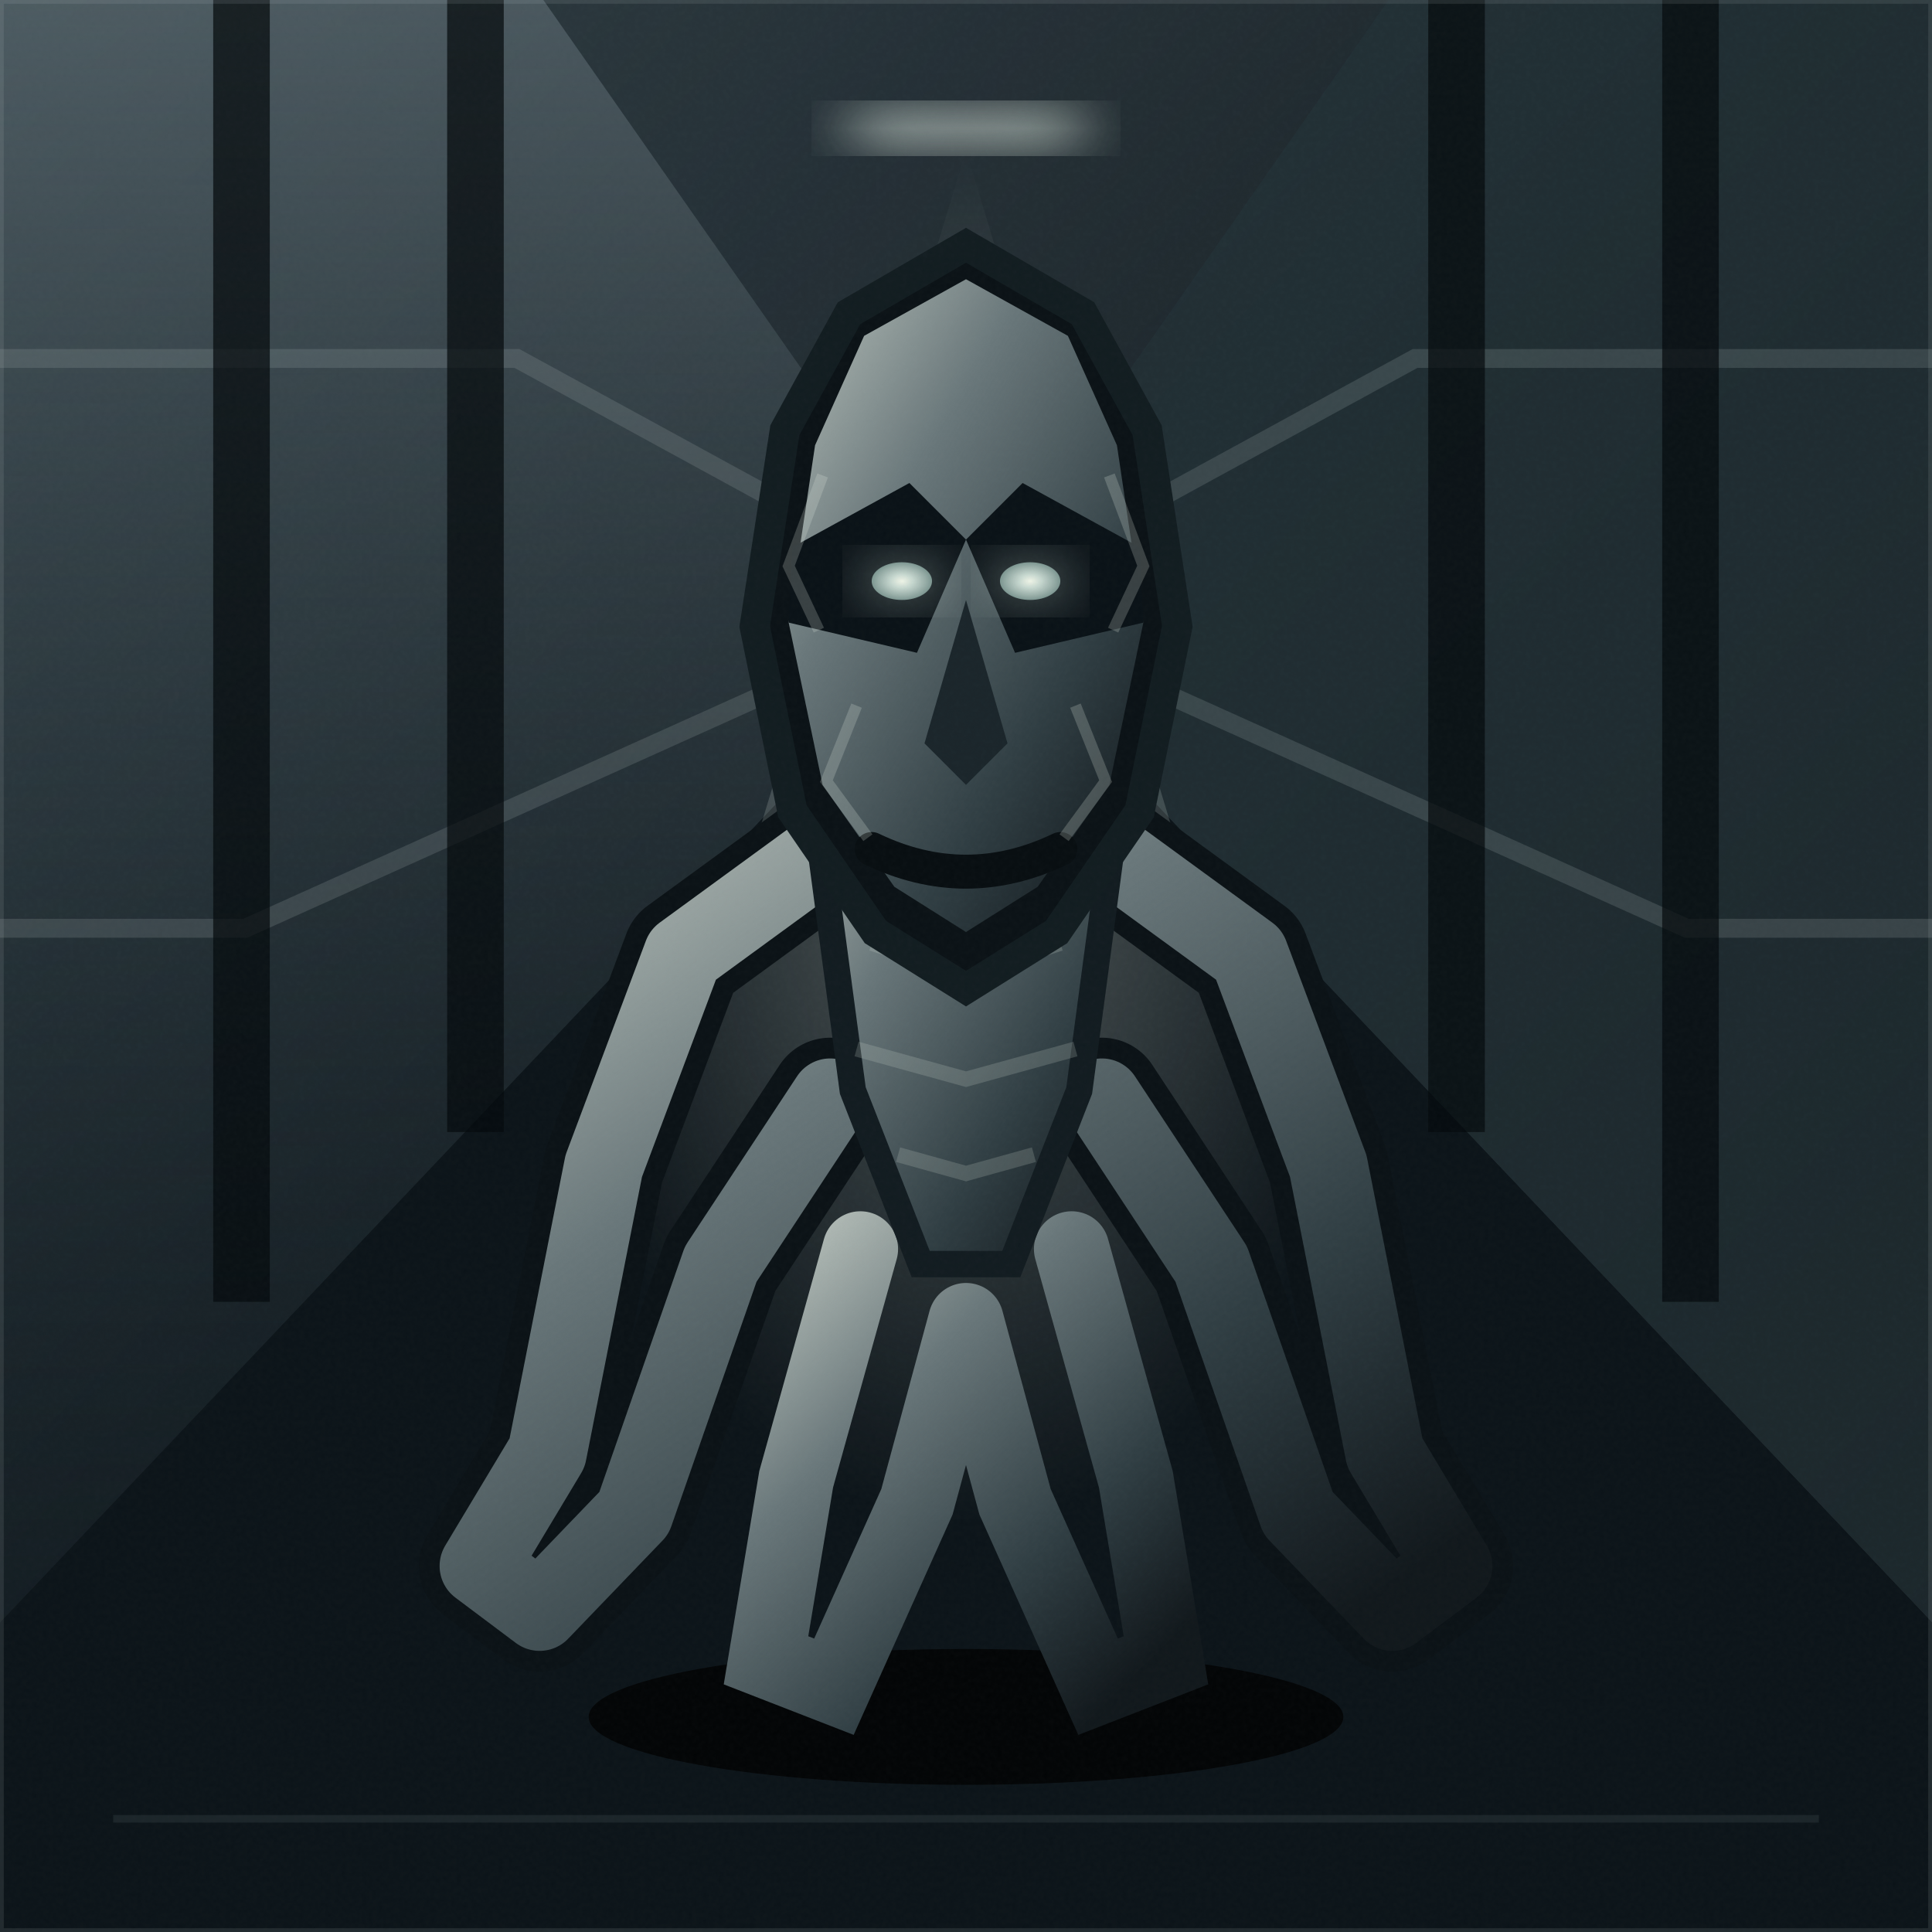
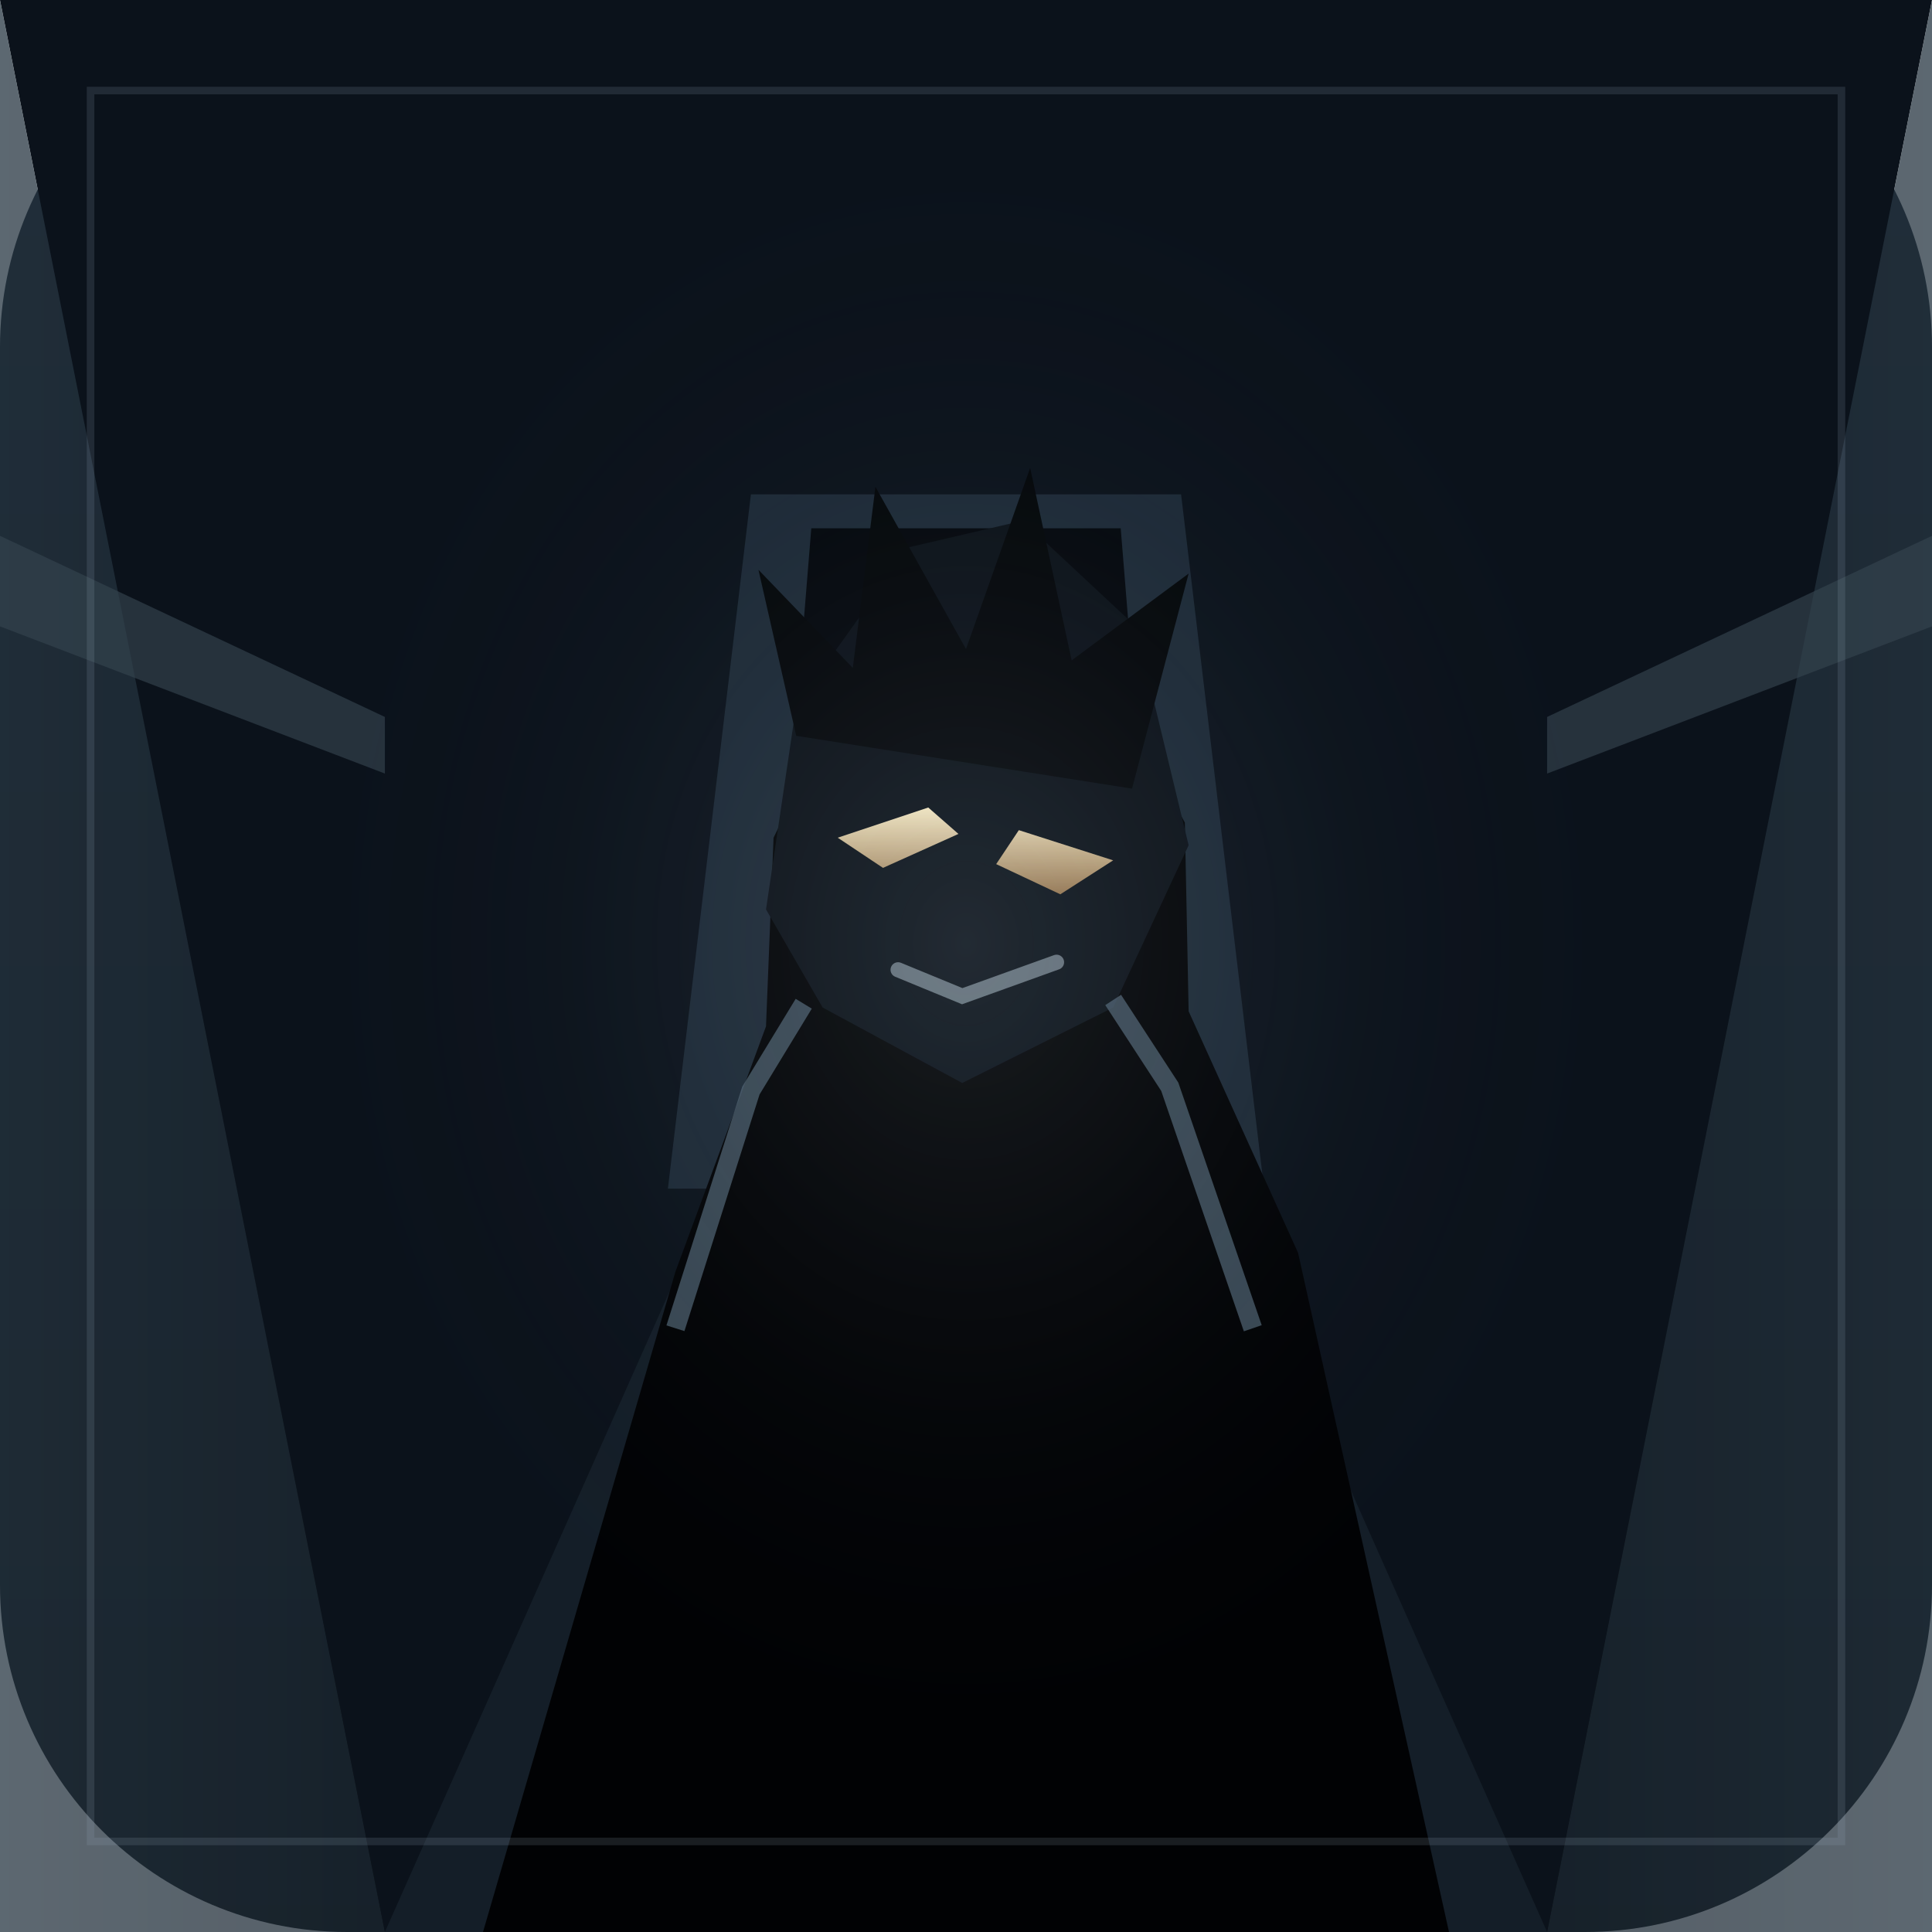
<svg xmlns="http://www.w3.org/2000/svg" viewBox="0 0 512 512">
  <defs>
-     <linearGradient id="bg" x1="0" y1="0" x2="1" y2="1">
-       <stop stop-color="#26343a" />
-       <stop offset=".48" stop-color="#10191e" />
+     <linearGradient id="bg" x2="0" y2="1">
+       <stop stop-color="#101a25" />
      <stop offset="1" stop-color="#030609" />
    </linearGradient>
-     <linearGradient id="wall" x1="0" y1="0" x2="0" y2="1">
-       <stop stop-color="#718087" stop-opacity=".52" />
-       <stop offset="1" stop-color="#172329" stop-opacity=".08" />
+     <linearGradient id="wall" x2="1" y2="0">
+       <stop stop-color="#263541" />
+       <stop offset=".5" stop-color="#101923" />
+       <stop offset="1" stop-color="#263541" />
    </linearGradient>
-     <linearGradient id="body" x1="0" y1="0" x2=".9" y2="1">
-       <stop stop-color="#b9c2bc" />
-       <stop offset=".34" stop-color="#69777a" />
-       <stop offset=".72" stop-color="#303e43" />
-       <stop offset="1" stop-color="#10171b" />
+     <radialGradient id="mist">
+       <stop stop-color="#9baebe" stop-opacity=".3" />
+       <stop offset="1" stop-color="#0a1018" stop-opacity="0" />
+     </radialGradient>
+     <linearGradient id="eye" x2="0" y2="1">
+       <stop stop-color="#fff1c9" />
+       <stop offset="1" stop-color="#9b7950" />
    </linearGradient>
-     <radialGradient id="eye">
-       <stop stop-color="#f5f8e9" />
-       <stop offset=".35" stop-color="#c4d5ce" />
-       <stop offset="1" stop-color="#6d8884" />
-     </radialGradient>
-     <radialGradient id="beam">
-       <stop stop-color="#d8e4dc" stop-opacity=".34" />
-       <stop offset="1" stop-color="#d8e4dc" stop-opacity="0" />
-     </radialGradient>
    <filter id="glow">
-       <feGaussianBlur stdDeviation="8" />
+       <feGaussianBlur stdDeviation="9" />
    </filter>
-     <filter id="grain">
-       <feTurbulence type="fractalNoise" baseFrequency=".72" numOctaves="3" seed="14" />
-       <feColorMatrix values=".35 0 0 0 .08 .35 0 0 0 .1 .35 0 0 0 .12 0 0 0 .16 0" />
-     </filter>
-     <clipPath id="frame">
-       <rect width="512" height="512" />
-     </clipPath>
  </defs>
-   <g clip-path="url(#frame)">
-     <rect width="512" height="512" fill="url(#bg)" />
-     <path d="M0 0h144l112 160L0 430z" fill="url(#wall)" />
-     <path d="M512 0H368L256 160l256 270z" fill="#29383e" opacity=".62" />
-     <path d="M0 512V430l256-270 256 270v82z" fill="#0b1318" />
-     <path d="M144 0h224L256 160z" fill="#879399" opacity=".10" />
-     <path d="M0 95h137l119 65 119-65h137M0 246h65l191-86 191 86h65" fill="none" stroke="#aab7b7" stroke-opacity=".19" stroke-width="5" />
-     <path d="M64 0v345M448 0v345M126 0v300M386 0v300" fill="none" stroke="#03080b" stroke-width="15" opacity=".72" />
-     <path d="M222 28h68l-7 12h-54z" fill="#dce8df" opacity=".9" filter="url(#glow)" />
-     <path d="M256 40 145 405h222z" fill="url(#beam)" />
-     <path d="M256 43v113" stroke="#d6e2dc" stroke-opacity=".28" stroke-width="24" filter="url(#glow)" />
-     <ellipse cx="256" cy="455" rx="100" ry="18" fill="#000" opacity=".8" />
-     <path d="M218 226 181 253 160 309 145 385 127 415 143 427 168 401 191 335 220 291M294 226 331 253 352 309 367 385 385 415 369 427 344 401 321 335 292 291" fill="none" stroke="#0a1115" stroke-width="32" stroke-linecap="round" stroke-linejoin="round" />
-     <path d="M218 226 181 253 160 309 145 385 127 415 143 427 168 401 191 335 220 291M294 226 331 253 352 309 367 385 385 415 369 427 344 401 321 335 292 291" fill="none" stroke="url(#body)" stroke-width="21" stroke-linecap="round" stroke-linejoin="round" />
-     <path d="m228 331-17 61-8 48 18 7 22-49 13-48m28-19 17 61 8 48-18 7-22-49-13-48" fill="none" stroke="url(#body)" stroke-width="20" stroke-linecap="round" />
-     <path d="m216 214 17-19h46l17 19-10 75-18 46h-24l-18-46z" fill="url(#body)" stroke="#111b20" stroke-width="7" />
-     <path d="m231 250 25 8 25-8m-54 28 29 8 29-8m-47 28 18 5 18-5" fill="none" stroke="#d0d9d1" stroke-opacity=".2" stroke-width="4" />
-     <path d="m225 83-17 31-8 52 10 49 22 32 24 15 24-15 22-32 10-49-8-52-17-31-31-18z" fill="#0a1115" stroke="#111c20" stroke-width="8" />
-     <path d="m229 89-13 29-7 47 9 43 19 27 19 12 19-12 19-27 9-43-7-47-13-29-27-15z" fill="url(#body)" />
-     <path d="m210 145 31-17 15 15-13 30-34-8zm92 0-31-17-15 15 13 30 34-8z" fill="#091116" />
-     <ellipse cx="239" cy="154" rx="8" ry="5" fill="url(#eye)" />
-     <ellipse cx="273" cy="154" rx="8" ry="5" fill="url(#eye)" />
-     <ellipse cx="239" cy="154" rx="13" ry="8" fill="#d9e8dc" opacity=".35" filter="url(#glow)" />
-     <ellipse cx="273" cy="154" rx="13" ry="8" fill="#d9e8dc" opacity=".35" filter="url(#glow)" />
-     <path d="m256 159-11 38 11 11 11-11z" fill="#1a252a" />
-     <path d="M231 225q25 12 50 0" fill="none" stroke="#070d10" stroke-width="9" stroke-linecap="round" />
-     <path d="m218 126-9 24 8 17m77-41 9 24-8 17m-68 20-8 20 11 15m55-35 8 20-11 15" fill="none" stroke="#e0e8df" stroke-opacity=".22" stroke-width="3" />
-     <rect width="512" height="512" filter="url(#grain)" opacity=".22" />
-     <path d="M0 0h512v512H0z" fill="none" stroke="#c1ceca" stroke-opacity=".12" stroke-width="2" />
-     <path d="M30 482h452" stroke="#91a3a3" stroke-opacity=".12" stroke-width="2" />
-   </g>
+   <rect width="512" height="512" rx="92" fill="url(#bg)" />
+   <path d="M0 0h512L410 512H102z" fill="#0b121b" />
+   <path d="M0 0 102 512H0zM512 0 410 512h102z" fill="url(#wall)" opacity=".75" />
+   <path d="m102 512 100-225h108l100 225z" fill="#141e28" />
+   <path d="m177 315 22-184h114l22 184z" fill="#263746" opacity=".65" />
+   <path d="m202 300 13-160h82l13 160z" fill="#03070c" />
+   <path d="M0 142 102 190v15L0 166zm512 0-102 48v15l102-39z" fill="#34434e" opacity=".65" />
+   <path d="M128 512 179 337l24-65 2-50 24-49 29-18 30 15 26 48 1 50 29 64 40 180z" fill="#010204" />
+   <path d="m203 241 8-54 30-42 30-7 30 28 14 58-20 43-40 20-37-20z" fill="#0b1118" />
+   <path d="m211 195-10-44 25 26 6-48 24 43 17-48 11 51 31-23-15 57z" fill="#030609" />
+   <path d="m222 222 24-8 8 7-20 9zm48-2 25 8-14 9-17-8z" fill="url(#eye)" />
+   <path d="m238 257 17 7 25-9" fill="none" stroke="#8d9ba5" stroke-width="4" stroke-linecap="round" opacity=".7" />
+   <path d="m179 352 20-63 14-23m119 86-22-64-15-23" fill="none" stroke="#526777" stroke-width="5" opacity=".7" />
+   <ellipse cx="256" cy="250" rx="170" ry="210" fill="url(#mist)" opacity=".55" />
+   <path d="M24 24h464v464H24z" fill="none" stroke="#9aaebe" stroke-opacity=".16" stroke-width="2" />
</svg>
